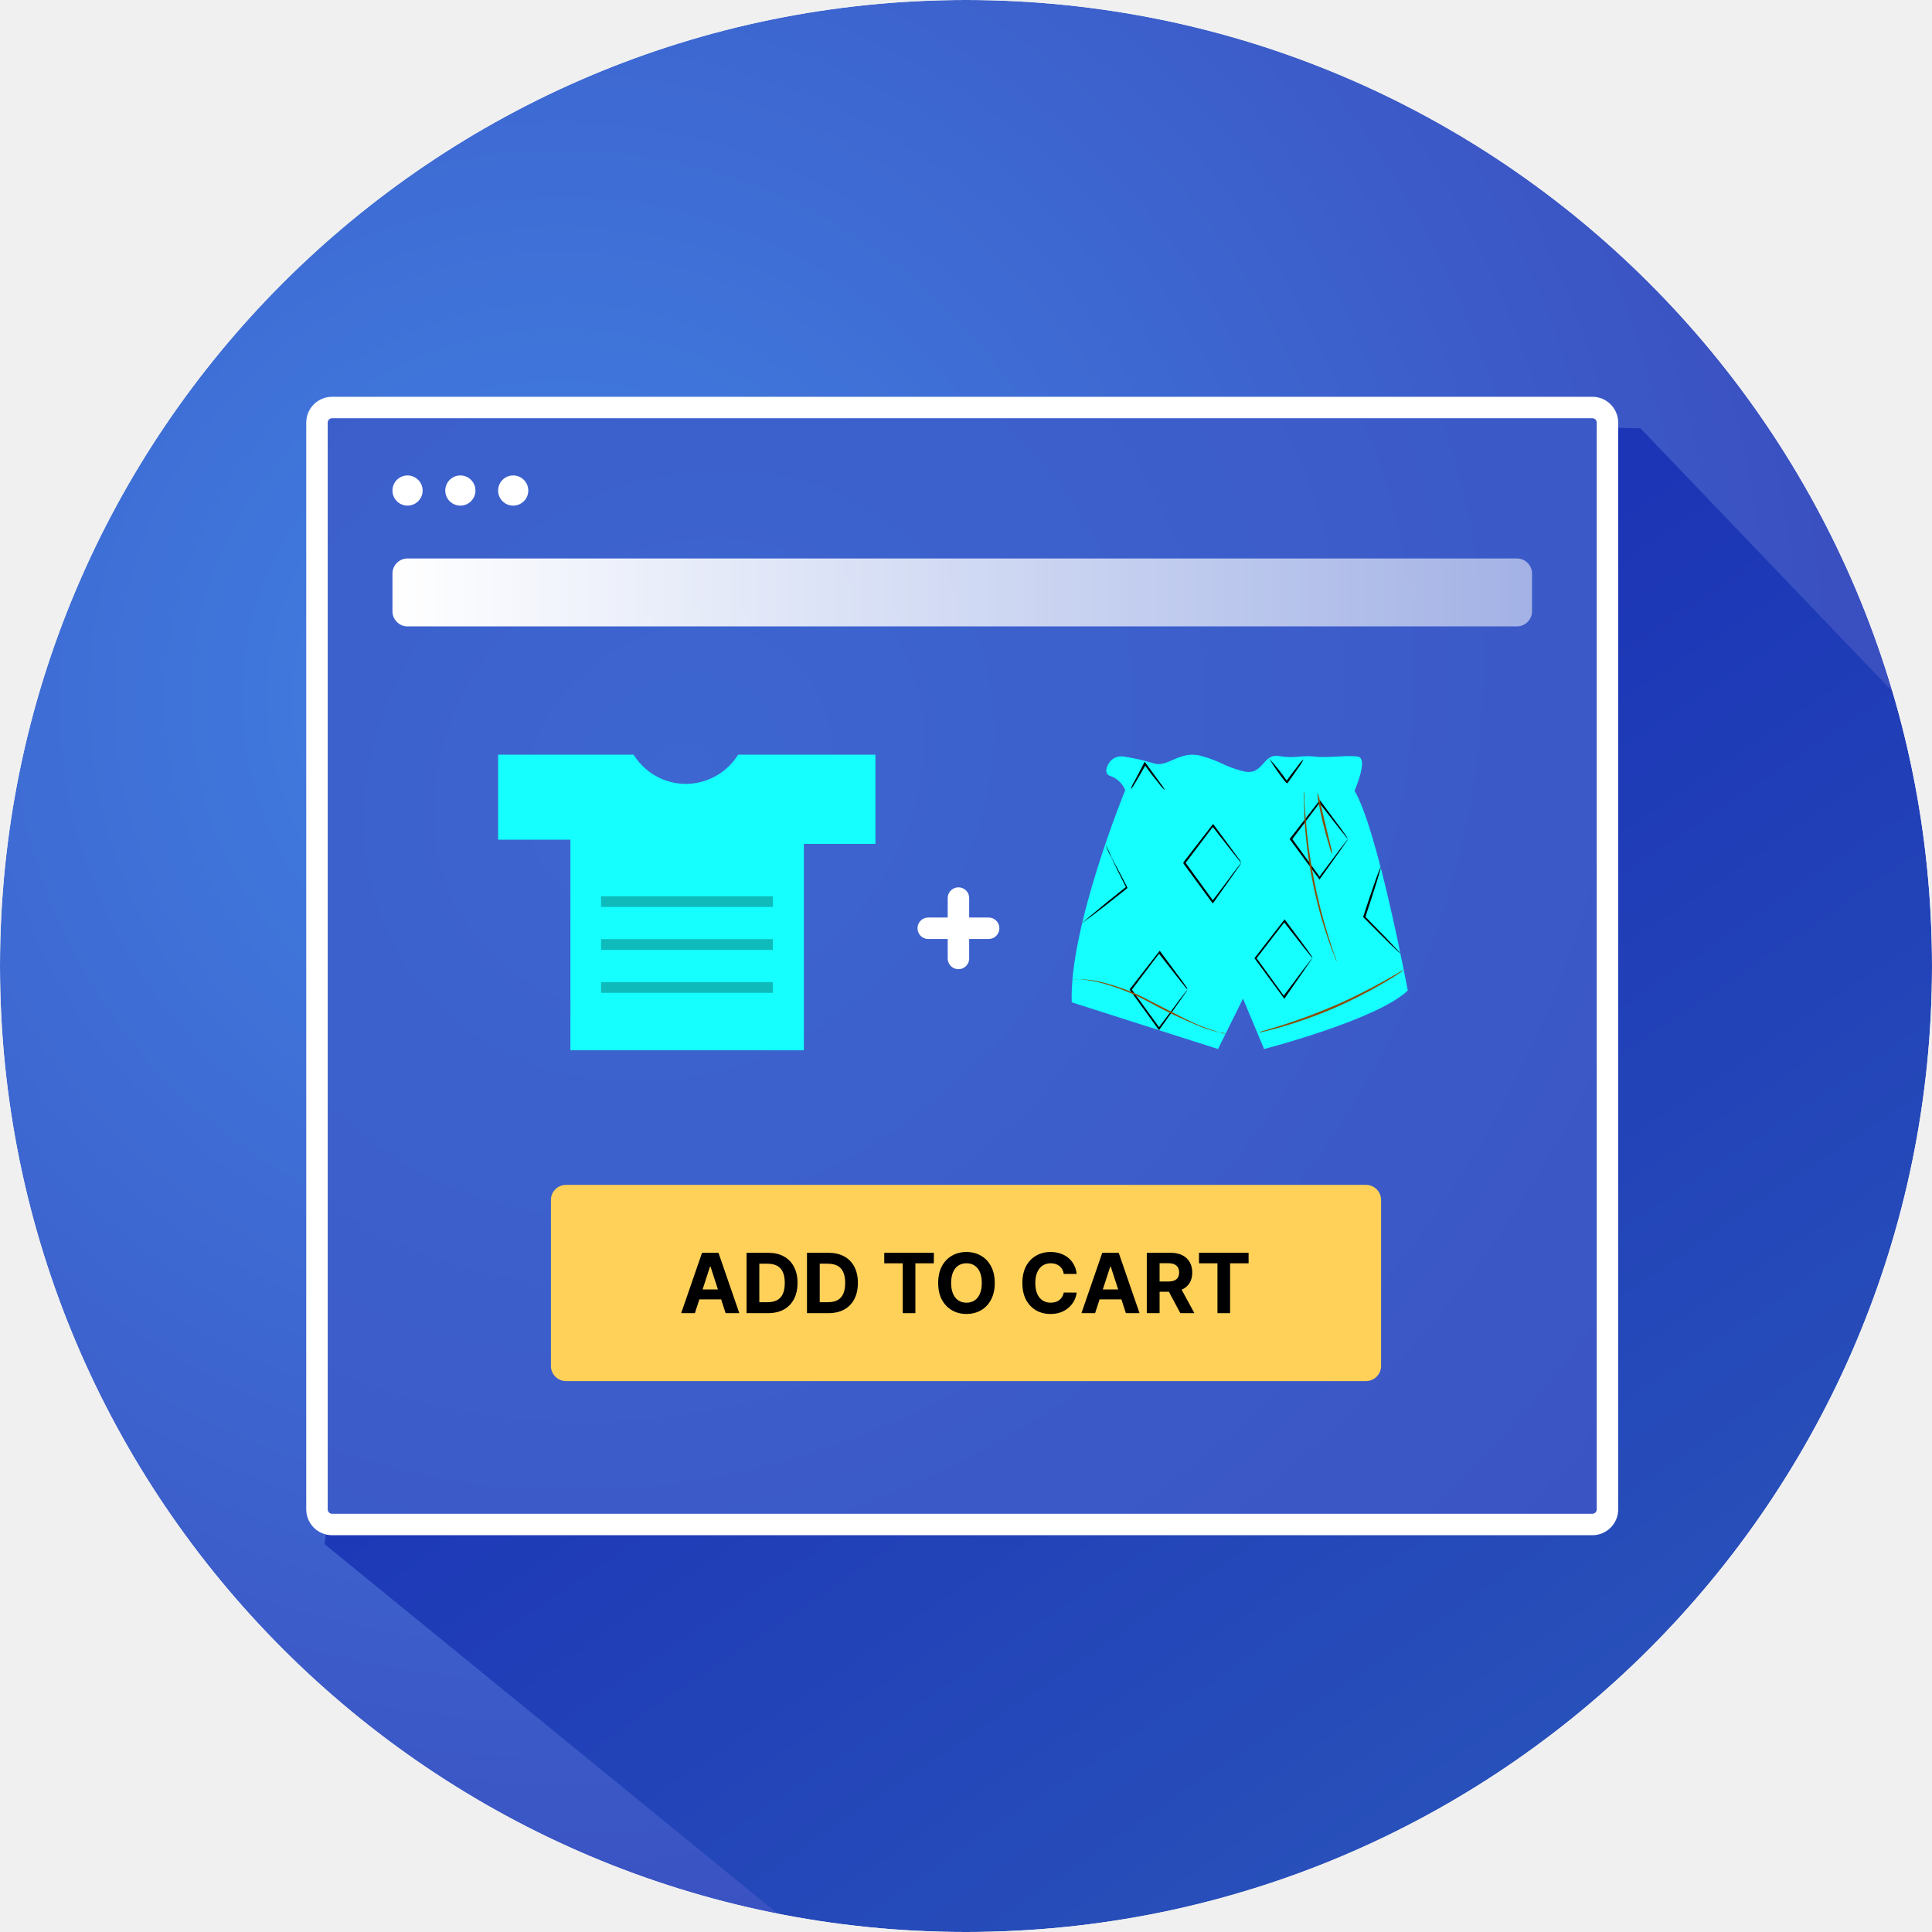
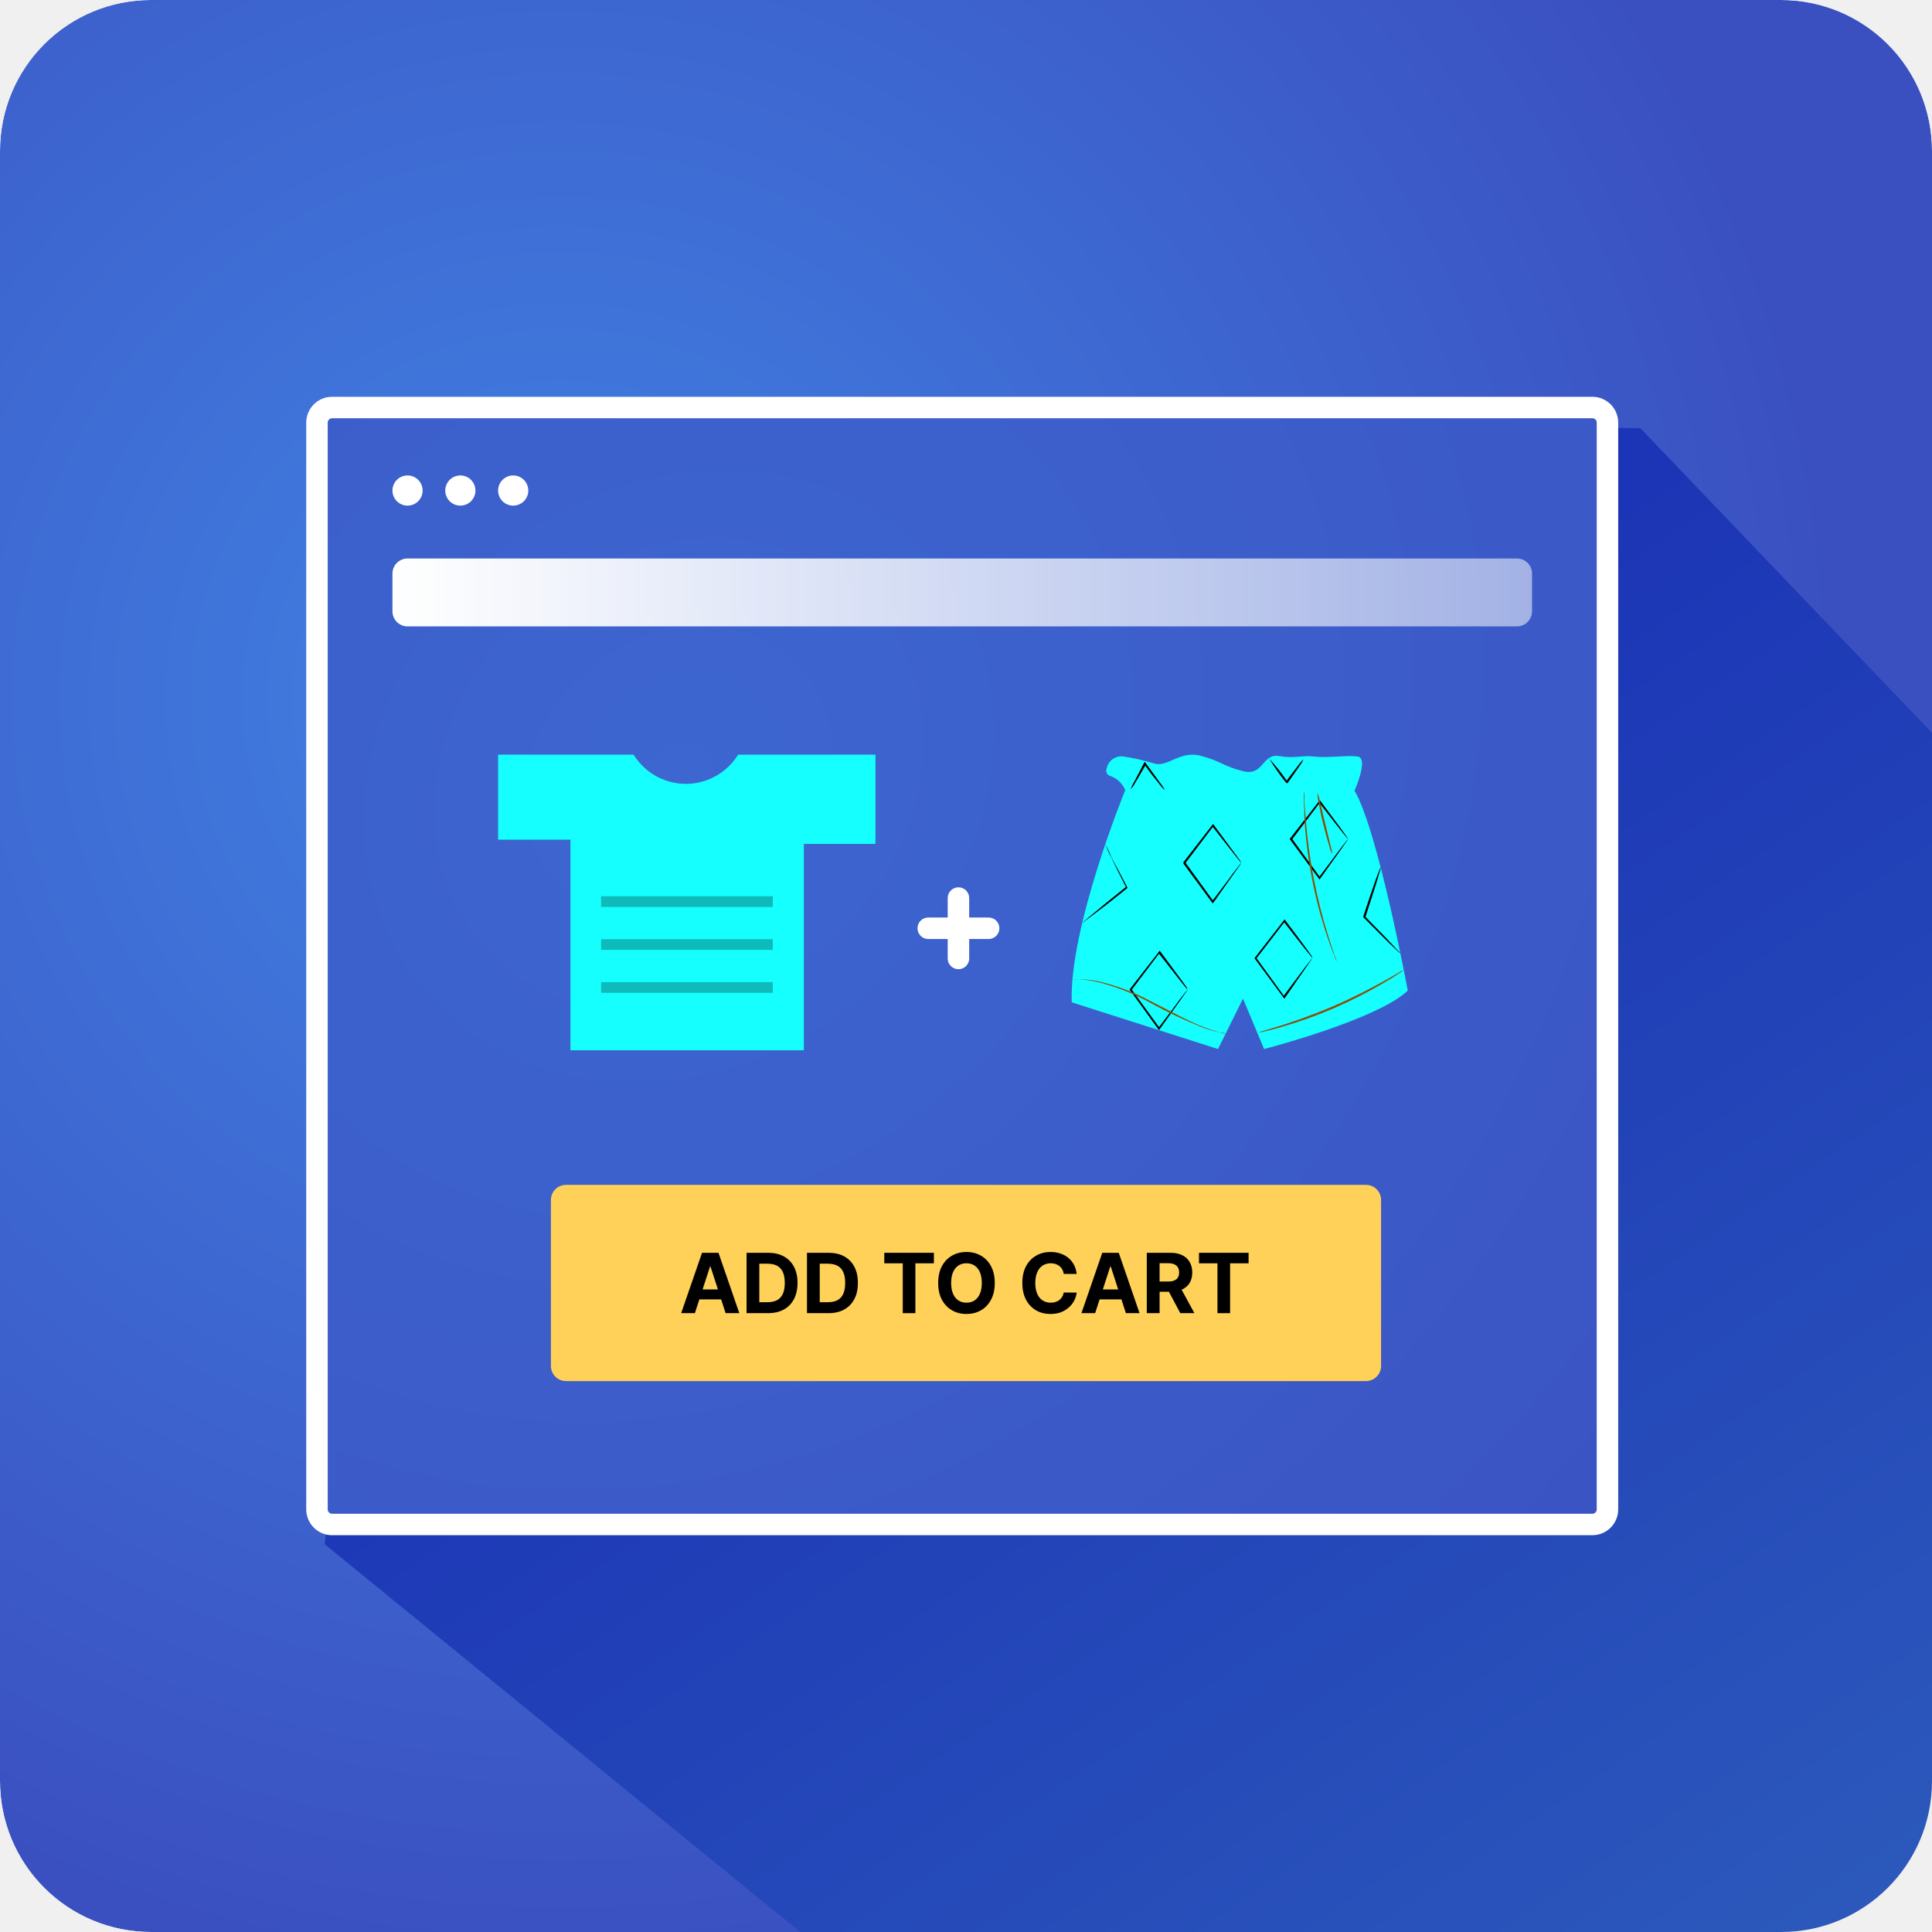
<svg xmlns="http://www.w3.org/2000/svg" width="45" height="45" viewBox="0 0 45 45" fill="none">
-   <g clip-path="url(#clip0_5118_1835)">
-     <mask id="mask0_5118_1835" style="mask-type:luminance" maskUnits="userSpaceOnUse" x="0" y="0" width="45" height="45">
+   <g clip-path="url(#clip0_8791_3931)">
+     <mask id="mask0_8791_3931" style="mask-type:luminance" maskUnits="userSpaceOnUse" x="0" y="0" width="45" height="45">
      <path d="M41.484 0H3.516C1.574 0 0 1.574 0 3.516V41.484C0 43.426 1.574 45 3.516 45H41.484C43.426 45 45 43.426 45 41.484V3.516C45 1.574 43.426 0 41.484 0Z" fill="white" />
    </mask>
-     <g mask="url(#mask0_5118_1835)">
-       <path d="M41.484 0H3.516C1.574 0 0 1.574 0 3.516V41.484C0 43.426 1.574 45 3.516 45H41.484C43.426 45 45 43.426 45 41.484V3.516C45 1.574 43.426 0 41.484 0Z" fill="url(#paint0_radial_5118_1835)" />
-       <path d="M41.484 0H3.516C2.583 0 1.689 0.37 1.03 1.03C0.37 1.689 0 2.583 0 3.516V41.484C0 42.417 0.37 43.311 1.03 43.97C1.689 44.63 2.583 45 3.516 45H41.484C42.417 45 43.311 44.63 43.97 43.97C44.63 43.311 45 42.417 45 41.484V3.516C45 2.583 44.63 1.689 43.97 1.03C43.311 0.37 42.417 0 41.484 0Z" fill="url(#paint1_radial_5118_1835)" />
-       <path d="M31.068 55.137L7.559 35.965L7.98 32.794L13.763 26.986V9.492L38.209 9.976L54.492 26.986V53.33C54.492 54.827 53.246 56.024 51.75 55.965L31.068 55.137Z" fill="url(#paint2_linear_5118_1835)" />
-       <path d="M37.09 9.492H7.734C7.54 9.492 7.383 9.65 7.383 9.844V35.156C7.383 35.35 7.54 35.508 7.734 35.508H37.09C37.284 35.508 37.441 35.35 37.441 35.156V9.844C37.441 9.65 37.284 9.492 37.09 9.492Z" fill="url(#paint3_radial_5118_1835)" stroke="white" stroke-width="0.5" />
+     <g mask="url(#mask0_8791_3931)">
+       <path d="M41.484 0H3.516C1.574 0 0 1.574 0 3.516V41.484C0 43.426 1.574 45 3.516 45H41.484C43.426 45 45 43.426 45 41.484V3.516C45 1.574 43.426 0 41.484 0Z" fill="url(#paint0_radial_8791_3931)" />
+       <path d="M41.484 0H3.516C2.583 0 1.689 0.37 1.03 1.03C0.37 1.689 0 2.583 0 3.516V41.484C0 42.417 0.37 43.311 1.03 43.97C1.689 44.63 2.583 45 3.516 45H41.484C42.417 45 43.311 44.63 43.97 43.97C44.63 43.311 45 42.417 45 41.484V3.516C45 2.583 44.63 1.689 43.97 1.03C43.311 0.37 42.417 0 41.484 0Z" fill="url(#paint1_radial_8791_3931)" />
+       <path d="M31.068 55.137L7.559 35.965L7.98 32.794L13.763 26.986V9.492L38.209 9.976L54.492 26.986V53.33C54.492 54.827 53.246 56.024 51.75 55.965L31.068 55.137Z" fill="url(#paint2_linear_8791_3931)" />
+       <path d="M37.09 9.492H7.734C7.54 9.492 7.383 9.65 7.383 9.844V35.156C7.383 35.35 7.54 35.508 7.734 35.508H37.09C37.284 35.508 37.441 35.35 37.441 35.156V9.844C37.441 9.65 37.284 9.492 37.09 9.492Z" fill="url(#paint3_radial_8791_3931)" stroke="white" stroke-width="0.5" />
      <path d="M9.492 11.777C9.686 11.777 9.844 11.62 9.844 11.426C9.844 11.232 9.686 11.074 9.492 11.074C9.298 11.074 9.141 11.232 9.141 11.426C9.141 11.62 9.298 11.777 9.492 11.777Z" fill="white" />
      <path d="M10.723 11.777C10.917 11.777 11.074 11.62 11.074 11.426C11.074 11.232 10.917 11.074 10.723 11.074C10.528 11.074 10.371 11.232 10.371 11.426C10.371 11.62 10.528 11.777 10.723 11.777Z" fill="white" />
      <path d="M11.953 11.777C12.147 11.777 12.305 11.62 12.305 11.426C12.305 11.232 12.147 11.074 11.953 11.074C11.759 11.074 11.602 11.232 11.602 11.426C11.602 11.62 11.759 11.777 11.953 11.777Z" fill="white" />
-       <path d="M35.332 13.008H9.492C9.298 13.008 9.141 13.165 9.141 13.359V14.238C9.141 14.432 9.298 14.59 9.492 14.59H35.332C35.526 14.59 35.684 14.432 35.684 14.238V13.359C35.684 13.165 35.526 13.008 35.332 13.008Z" fill="url(#paint4_linear_5118_1835)" />
+       <path d="M35.332 13.008H9.492C9.298 13.008 9.141 13.165 9.141 13.359V14.238C9.141 14.432 9.298 14.59 9.492 14.59H35.332C35.526 14.59 35.684 14.432 35.684 14.238V13.359C35.684 13.165 35.526 13.008 35.332 13.008Z" fill="url(#paint4_linear_8791_3931)" />
      <path d="M14.758 17.578H11.602V19.557H13.286V24.463H18.723V19.656H20.391V17.578H17.192C17.065 17.783 16.889 17.953 16.68 18.071C16.471 18.19 16.236 18.254 15.996 18.258C15.756 18.261 15.52 18.204 15.307 18.092C15.095 17.979 14.914 17.815 14.781 17.614L14.758 17.578Z" fill="#15FFFF" />
      <path d="M26.209 18.403C26.209 18.403 24.898 21.606 24.963 23.346L28.37 24.434L28.952 23.26L29.443 24.434C29.443 24.434 32.076 23.753 32.79 23.072C32.79 23.072 32.092 19.324 31.549 18.417C31.549 18.417 31.887 17.66 31.625 17.622C31.362 17.584 30.933 17.66 30.613 17.622C30.292 17.584 30.184 17.677 29.791 17.61C29.398 17.543 29.432 18.086 28.952 17.962C28.471 17.838 28.469 17.741 27.971 17.605C27.473 17.47 27.19 17.893 26.869 17.779C26.642 17.709 26.41 17.657 26.175 17.622C26.087 17.606 25.996 17.626 25.921 17.678C25.846 17.731 25.794 17.812 25.774 17.905C25.768 17.923 25.765 17.942 25.767 17.96C25.769 17.979 25.774 17.997 25.783 18.013C25.792 18.029 25.803 18.043 25.818 18.054C25.832 18.065 25.848 18.073 25.866 18.076C25.941 18.102 26.011 18.145 26.07 18.201C26.129 18.257 26.177 18.326 26.209 18.403Z" fill="#15FFFF" />
      <path d="M30.851 17.672C30.868 17.814 30.843 17.958 30.779 18.084C30.729 18.217 30.641 18.33 30.527 18.408C30.694 18.196 30.805 17.943 30.851 17.672Z" fill="#15FFFF" />
-       <path d="M28.911 20.097C28.892 20.078 28.874 20.057 28.857 20.035L28.718 19.861L28.231 19.24H28.265L27.603 20.114V20.083L27.621 20.104L28.265 20.992H28.231C28.429 20.73 28.595 20.516 28.716 20.345L28.857 20.164C28.874 20.14 28.892 20.118 28.911 20.097C28.901 20.121 28.887 20.143 28.871 20.164L28.741 20.349L28.265 21.021L28.247 21.042L28.231 21.021L27.583 20.138L27.565 20.114V20.097V20.083L28.238 19.214L28.254 19.193L28.272 19.214L28.747 19.857L28.878 20.035C28.891 20.055 28.902 20.075 28.911 20.097Z" fill="black" />
-       <path d="M31.398 19.543C31.378 19.524 31.36 19.503 31.344 19.481L31.203 19.307L30.718 18.686H30.749L30.089 19.559V19.526L30.105 19.55L30.749 20.438H30.718L31.203 19.79L31.344 19.607C31.36 19.584 31.378 19.562 31.398 19.543C31.386 19.566 31.371 19.588 31.355 19.609L31.227 19.795L30.749 20.464L30.734 20.487L30.718 20.464L30.067 19.581L30.051 19.559L30.038 19.543L30.051 19.526L30.725 18.657L30.74 18.636L30.756 18.657L31.234 19.3L31.362 19.481C31.375 19.5 31.387 19.521 31.398 19.543Z" fill="black" />
+       <path d="M28.911 20.097C28.892 20.078 28.874 20.057 28.857 20.035L28.718 19.861L28.231 19.24H28.265L27.603 20.114V20.083L27.62 20.104L28.265 20.992H28.231C28.429 20.73 28.595 20.516 28.716 20.345L28.857 20.164C28.874 20.14 28.892 20.118 28.911 20.097C28.9 20.121 28.887 20.143 28.871 20.164L28.74 20.349L28.265 21.021L28.247 21.042L28.231 21.021L27.582 20.138L27.564 20.114V20.097V20.083L28.238 19.214L28.253 19.193L28.271 19.214L28.747 19.857L28.877 20.035C28.891 20.055 28.902 20.075 28.911 20.097Z" fill="black" />
+       <path d="M31.398 19.543C31.378 19.524 31.36 19.503 31.344 19.481L31.203 19.307L30.718 18.686H30.75L30.09 19.559V19.526L30.105 19.55L30.75 20.438H30.718L31.203 19.79L31.344 19.607C31.361 19.584 31.379 19.562 31.398 19.543C31.386 19.566 31.372 19.588 31.356 19.609L31.228 19.795L30.75 20.464L30.734 20.487L30.718 20.464L30.067 19.581L30.051 19.559L30.038 19.543L30.051 19.526L30.725 18.657L30.741 18.636L30.756 18.657L31.234 19.3L31.362 19.481C31.376 19.5 31.388 19.521 31.398 19.543Z" fill="black" />
      <path d="M29.564 17.672C29.718 17.838 29.858 18.017 29.986 18.205H29.951L29.962 18.191L29.982 18.165L30.022 18.11C30.047 18.074 30.074 18.041 30.099 18.008L30.231 17.836C30.268 17.781 30.312 17.73 30.361 17.686C30.334 17.748 30.299 17.805 30.258 17.858L30.134 18.036L30.06 18.141L30.02 18.196L30 18.224V18.239C29.982 18.239 30.038 18.239 29.962 18.239C29.816 18.061 29.683 17.871 29.564 17.672Z" fill="black" />
      <path d="M27.134 18.407C27.081 18.36 27.034 18.306 26.992 18.248C26.909 18.146 26.799 18.01 26.678 17.841L26.651 17.803H26.692C26.597 17.97 26.512 18.117 26.447 18.224C26.416 18.283 26.379 18.338 26.337 18.388C26.355 18.323 26.383 18.261 26.42 18.205C26.476 18.096 26.557 17.943 26.644 17.777L26.662 17.743L26.685 17.774L26.712 17.81C26.833 17.972 26.936 18.119 27.015 18.227C27.061 18.282 27.101 18.342 27.134 18.407Z" fill="black" />
      <path d="M30.574 22.318C30.555 22.299 30.536 22.279 30.521 22.256L30.379 22.082L29.894 21.461H29.93L29.257 22.334V22.303L29.273 22.325L29.917 23.213H29.885L30.37 22.565L30.512 22.384C30.528 22.36 30.546 22.338 30.565 22.318C30.553 22.341 30.539 22.364 30.523 22.384L30.395 22.57L29.93 23.241L29.915 23.263L29.899 23.241L29.248 22.358L29.232 22.334L29.219 22.318L29.232 22.301L29.905 21.435L29.921 21.413L29.937 21.435C30.132 21.694 30.294 21.911 30.415 22.077L30.543 22.256C30.555 22.276 30.565 22.296 30.574 22.318Z" fill="black" />
      <path d="M27.659 23.048C27.64 23.029 27.622 23.009 27.605 22.987L27.466 22.813L26.979 22.192H27.012L26.35 23.068V23.037L26.368 23.058L27.012 23.946H26.979C27.176 23.684 27.342 23.47 27.464 23.298L27.605 23.117C27.622 23.094 27.64 23.072 27.659 23.051C27.648 23.075 27.635 23.097 27.619 23.117L27.488 23.303L27.012 23.972L26.997 23.993L26.979 23.972L26.339 23.089L26.321 23.065L26.31 23.048L26.321 23.032L26.995 22.166L27.012 22.144L27.028 22.166L27.504 22.808C27.558 22.88 27.601 22.939 27.634 22.987C27.644 23.006 27.653 23.027 27.659 23.048Z" fill="black" />
      <path d="M25.217 21.497C25.236 21.472 25.259 21.449 25.284 21.43C25.329 21.39 25.396 21.333 25.482 21.264C25.648 21.123 25.881 20.933 26.142 20.726L26.236 20.65V20.683C26.095 20.407 25.971 20.159 25.883 19.969C25.832 19.875 25.788 19.777 25.751 19.676C25.804 19.772 25.85 19.871 25.89 19.974C25.984 20.147 26.115 20.39 26.256 20.666V20.688L26.238 20.7L26.144 20.778C25.883 20.985 25.648 21.171 25.471 21.302L25.264 21.456C25.237 21.483 25.217 21.502 25.217 21.497Z" fill="black" />
-       <path d="M32.623 22.208C32.596 22.192 32.572 22.172 32.549 22.149L32.363 21.973C32.208 21.82 31.995 21.609 31.764 21.373L31.753 21.361V21.347C31.858 21.026 31.957 20.735 32.031 20.523C32.069 20.419 32.098 20.335 32.121 20.285C32.13 20.254 32.143 20.224 32.161 20.197C32.158 20.23 32.15 20.262 32.139 20.293C32.123 20.352 32.096 20.44 32.065 20.545C31.997 20.759 31.905 21.052 31.797 21.375V21.347C32.022 21.585 32.246 21.799 32.39 21.959L32.565 22.146C32.587 22.165 32.606 22.186 32.623 22.208Z" fill="black" />
+       <path d="M32.624 22.208C32.597 22.192 32.572 22.172 32.55 22.149L32.363 21.973C32.209 21.82 31.995 21.609 31.764 21.373L31.753 21.361V21.347C31.858 21.026 31.957 20.735 32.031 20.523C32.069 20.419 32.099 20.335 32.121 20.285C32.13 20.254 32.144 20.224 32.161 20.197C32.158 20.23 32.15 20.262 32.139 20.293C32.123 20.352 32.096 20.44 32.065 20.545C31.997 20.759 31.905 21.052 31.798 21.375V21.347C32.022 21.585 32.247 21.799 32.39 21.959L32.565 22.146C32.587 22.165 32.606 22.186 32.624 22.208Z" fill="black" />
      <path d="M31.573 18.386L31.519 18.402C31.468 18.415 31.416 18.425 31.364 18.431C31.174 18.459 30.982 18.468 30.79 18.457C30.545 18.457 30.258 18.414 29.939 18.372C29.596 18.317 29.25 18.289 28.902 18.286C28.532 18.286 28.182 18.331 27.863 18.364C27.544 18.398 27.255 18.424 27.01 18.431C26.819 18.44 26.627 18.435 26.436 18.417C26.366 18.417 26.314 18.402 26.279 18.398L26.225 18.386H26.281C26.317 18.386 26.368 18.386 26.436 18.398C26.57 18.398 26.768 18.398 27.01 18.398C27.253 18.398 27.538 18.355 27.859 18.319C28.205 18.274 28.553 18.247 28.902 18.238C29.252 18.239 29.601 18.269 29.946 18.326C30.262 18.372 30.55 18.41 30.79 18.424C30.98 18.441 31.172 18.441 31.362 18.424C31.501 18.398 31.571 18.381 31.573 18.386Z" fill="#15FFFF" />
-       <path d="M26.617 20.999C26.612 20.965 26.612 20.929 26.617 20.895C26.617 20.828 26.631 20.73 26.644 20.611C26.671 20.373 26.721 20.045 26.795 19.688C26.869 19.331 26.956 19.012 27.019 18.783C27.053 18.672 27.084 18.579 27.107 18.517C27.117 18.484 27.131 18.452 27.147 18.422C27.145 18.457 27.137 18.491 27.125 18.524L27.05 18.795C26.99 19.033 26.907 19.343 26.826 19.7C26.745 20.057 26.698 20.38 26.662 20.616L26.622 20.897C26.623 20.931 26.621 20.965 26.617 20.999Z" fill="#15FFFF" />
+       <path d="M26.618 20.999C26.612 20.965 26.612 20.929 26.618 20.895C26.618 20.828 26.631 20.73 26.645 20.611C26.671 20.373 26.721 20.045 26.795 19.688C26.869 19.331 26.956 19.012 27.019 18.783C27.053 18.672 27.084 18.579 27.107 18.517C27.118 18.484 27.131 18.452 27.147 18.422C27.145 18.457 27.137 18.491 27.125 18.524L27.051 18.795C26.99 19.033 26.907 19.343 26.826 19.7C26.745 20.057 26.698 20.38 26.663 20.616L26.622 20.897C26.623 20.931 26.622 20.965 26.618 20.999Z" fill="#15FFFF" />
      <path d="M27.105 20.031C27.122 19.76 27.156 19.49 27.208 19.224C27.243 18.955 27.294 18.689 27.36 18.427C27.342 18.697 27.306 18.965 27.255 19.231C27.22 19.5 27.169 19.767 27.105 20.031Z" fill="#15FFFF" />
      <path d="M31.14 22.401C31.114 22.354 31.092 22.305 31.075 22.253C31.035 22.158 30.983 22.015 30.924 21.844C30.769 21.39 30.646 20.924 30.556 20.449C30.465 19.979 30.407 19.501 30.381 19.021C30.381 18.836 30.368 18.686 30.368 18.584C30.365 18.53 30.365 18.476 30.368 18.422C30.378 18.475 30.383 18.529 30.381 18.584C30.381 18.686 30.395 18.836 30.408 19.019C30.478 19.98 30.66 20.928 30.949 21.842C31.005 22.018 31.052 22.158 31.086 22.256C31.108 22.303 31.126 22.351 31.14 22.401Z" fill="#8A4E06" />
      <path d="M31.032 19.899C30.999 19.835 30.974 19.766 30.958 19.695C30.918 19.569 30.868 19.39 30.819 19.19C30.769 18.99 30.733 18.809 30.711 18.678C30.695 18.608 30.686 18.535 30.684 18.462C30.712 18.528 30.732 18.598 30.745 18.669L30.866 19.178C30.913 19.366 30.953 19.535 30.989 19.685C31.011 19.755 31.025 19.827 31.032 19.899Z" fill="#8A4E06" />
-       <path d="M28.563 24.072H28.525C28.5 24.072 28.462 24.072 28.415 24.051C28.28 24.021 28.148 23.982 28.018 23.934C27.596 23.766 27.183 23.572 26.784 23.351C26.385 23.131 25.962 22.967 25.524 22.863C25.391 22.836 25.256 22.818 25.12 22.811C25.07 22.814 25.02 22.814 24.97 22.811H25.008C25.045 22.808 25.083 22.808 25.12 22.811C25.258 22.81 25.395 22.822 25.531 22.846C25.975 22.942 26.404 23.102 26.806 23.322C27.279 23.56 27.704 23.798 28.031 23.92C28.193 23.982 28.325 24.024 28.42 24.051C28.468 24.054 28.516 24.061 28.563 24.072Z" fill="#8A4E06" />
+       <path d="M28.563 24.072H28.525C28.5 24.072 28.462 24.072 28.415 24.051C28.28 24.021 28.148 23.982 28.018 23.934C27.595 23.766 27.183 23.572 26.783 23.351C26.385 23.131 25.962 22.967 25.524 22.863C25.391 22.836 25.256 22.818 25.12 22.811C25.07 22.814 25.02 22.814 24.97 22.811H25.008C25.045 22.808 25.083 22.808 25.12 22.811C25.258 22.81 25.395 22.822 25.531 22.846C25.974 22.942 26.403 23.102 26.806 23.322C27.279 23.56 27.703 23.798 28.031 23.92C28.193 23.982 28.325 24.024 28.419 24.051C28.468 24.054 28.516 24.061 28.563 24.072Z" fill="#8A4E06" />
      <path d="M32.695 22.592C32.659 22.625 32.619 22.654 32.576 22.677C32.498 22.732 32.383 22.804 32.237 22.889C31.859 23.111 31.468 23.31 31.068 23.484C30.667 23.656 30.258 23.802 29.84 23.922C29.679 23.968 29.549 24.003 29.459 24.022C29.413 24.037 29.365 24.046 29.317 24.048C29.362 24.029 29.408 24.014 29.454 24.003L29.831 23.889C30.148 23.789 30.583 23.637 31.05 23.437C31.517 23.237 31.928 23.02 32.222 22.858C32.368 22.777 32.486 22.708 32.567 22.661C32.608 22.634 32.651 22.611 32.695 22.592Z" fill="#8A4E06" />
      <path d="M31.138 17.989C31.107 18.083 31.059 18.169 30.996 18.244C30.933 18.317 30.857 18.377 30.772 18.419C30.772 18.407 30.862 18.329 30.96 18.21C31.059 18.091 31.124 17.982 31.138 17.989Z" fill="#15FFFF" />
-       <path d="M27.423 17.72C27.437 17.72 27.445 17.872 27.506 18.043C27.567 18.215 27.652 18.341 27.641 18.35C27.559 18.271 27.497 18.173 27.458 18.063C27.419 17.954 27.405 17.836 27.416 17.72H27.423Z" fill="#15FFFF" />
+       <path d="M27.424 17.72C27.437 17.72 27.446 17.872 27.506 18.043C27.567 18.215 27.652 18.341 27.641 18.35C27.56 18.271 27.497 18.173 27.458 18.063C27.419 17.954 27.405 17.836 27.417 17.72H27.424Z" fill="#15FFFF" />
      <path d="M31.816 27.598H13.184C12.989 27.598 12.832 27.755 12.832 27.949V31.816C12.832 32.011 12.989 32.168 13.184 32.168H31.816C32.011 32.168 32.168 32.011 32.168 31.816V27.949C32.168 27.755 32.011 27.598 31.816 27.598Z" fill="#FFD159" />
      <path d="M16.185 30.586H15.866L16.352 29.18H16.735L17.22 30.586H16.901L16.549 29.501H16.538L16.185 30.586ZM16.165 30.033H16.918V30.265H16.165V30.033Z" fill="black" />
-       <path d="M17.887 30.586H17.389V29.18H17.892C18.033 29.18 18.155 29.208 18.257 29.264C18.359 29.32 18.438 29.4 18.492 29.505C18.548 29.61 18.576 29.735 18.576 29.881C18.576 30.028 18.548 30.154 18.492 30.259C18.438 30.364 18.358 30.445 18.256 30.502C18.153 30.558 18.03 30.586 17.887 30.586ZM17.686 30.331H17.875C17.963 30.331 18.037 30.316 18.097 30.285C18.157 30.253 18.203 30.204 18.233 30.138C18.264 30.072 18.279 29.986 18.279 29.881C18.279 29.777 18.264 29.693 18.233 29.627C18.203 29.561 18.157 29.512 18.098 29.481C18.038 29.45 17.964 29.434 17.876 29.434H17.686V30.331Z" fill="black" />
-       <path d="M19.294 30.586H18.796V29.18H19.298C19.44 29.18 19.561 29.208 19.663 29.264C19.766 29.32 19.844 29.4 19.899 29.505C19.954 29.61 19.982 29.735 19.982 29.881C19.982 30.028 19.954 30.154 19.899 30.259C19.844 30.364 19.765 30.445 19.662 30.502C19.56 30.558 19.437 30.586 19.294 30.586ZM19.093 30.331H19.282C19.37 30.331 19.444 30.316 19.503 30.285C19.564 30.253 19.609 30.204 19.64 30.138C19.67 30.072 19.686 29.986 19.686 29.881C19.686 29.777 19.67 29.693 19.64 29.627C19.609 29.561 19.564 29.512 19.504 29.481C19.444 29.45 19.37 29.434 19.282 29.434H19.093V30.331Z" fill="black" />
-       <path d="M20.596 29.425V29.18H21.751V29.425H21.321V30.586H21.027V29.425H20.596Z" fill="black" />
+       <path d="M17.888 30.586H17.389V29.18H17.892C18.033 29.18 18.155 29.208 18.257 29.264C18.359 29.32 18.438 29.4 18.493 29.505C18.548 29.61 18.576 29.735 18.576 29.881C18.576 30.028 18.548 30.154 18.493 30.259C18.438 30.364 18.359 30.445 18.256 30.502C18.153 30.558 18.03 30.586 17.888 30.586ZM17.686 30.331H17.875C17.963 30.331 18.037 30.316 18.097 30.285C18.157 30.253 18.203 30.204 18.233 30.138C18.264 30.072 18.279 29.986 18.279 29.881C18.279 29.777 18.264 29.693 18.233 29.627C18.203 29.561 18.158 29.512 18.098 29.481C18.038 29.45 17.964 29.434 17.876 29.434H17.686V30.331Z" fill="black" />
+       <path d="M19.294 30.586H18.796V29.18H19.299C19.44 29.18 19.562 29.208 19.664 29.264C19.766 29.32 19.844 29.4 19.899 29.505C19.955 29.61 19.982 29.735 19.982 29.881C19.982 30.028 19.955 30.154 19.899 30.259C19.844 30.364 19.765 30.445 19.662 30.502C19.56 30.558 19.437 30.586 19.294 30.586ZM19.093 30.331H19.282C19.37 30.331 19.444 30.316 19.504 30.285C19.564 30.253 19.61 30.204 19.64 30.138C19.67 30.072 19.686 29.986 19.686 29.881C19.686 29.777 19.67 29.693 19.64 29.627C19.61 29.561 19.564 29.512 19.505 29.481C19.445 29.45 19.37 29.434 19.283 29.434H19.093V30.331Z" fill="black" />
+       <path d="M20.597 29.425V29.18H21.752V29.425H21.321V30.586H21.027V29.425H20.597Z" fill="black" />
      <path d="M23.17 29.883C23.17 30.036 23.14 30.167 23.082 30.274C23.025 30.382 22.946 30.464 22.846 30.521C22.747 30.577 22.635 30.605 22.511 30.605C22.386 30.605 22.274 30.577 22.175 30.52C22.075 30.463 21.997 30.381 21.939 30.274C21.881 30.166 21.852 30.036 21.852 29.883C21.852 29.73 21.881 29.599 21.939 29.491C21.997 29.384 22.075 29.302 22.175 29.246C22.274 29.189 22.386 29.161 22.511 29.161C22.635 29.161 22.747 29.189 22.846 29.246C22.946 29.302 23.025 29.384 23.082 29.491C23.14 29.599 23.17 29.73 23.17 29.883ZM22.868 29.883C22.868 29.784 22.853 29.7 22.824 29.632C22.794 29.563 22.753 29.512 22.699 29.477C22.646 29.441 22.583 29.424 22.511 29.424C22.439 29.424 22.377 29.441 22.323 29.477C22.269 29.512 22.228 29.563 22.198 29.632C22.169 29.7 22.154 29.784 22.154 29.883C22.154 29.982 22.169 30.066 22.198 30.134C22.228 30.203 22.269 30.254 22.323 30.29C22.377 30.325 22.439 30.342 22.511 30.342C22.583 30.342 22.646 30.325 22.699 30.29C22.753 30.254 22.794 30.203 22.824 30.134C22.853 30.066 22.868 29.982 22.868 29.883Z" fill="black" />
-       <path d="M25.078 29.672H24.777C24.772 29.633 24.761 29.599 24.744 29.569C24.727 29.538 24.705 29.512 24.679 29.49C24.652 29.469 24.621 29.452 24.587 29.441C24.552 29.429 24.515 29.424 24.475 29.424C24.402 29.424 24.338 29.442 24.284 29.478C24.23 29.513 24.189 29.566 24.159 29.634C24.129 29.703 24.114 29.785 24.114 29.883C24.114 29.983 24.129 30.067 24.159 30.136C24.189 30.204 24.231 30.255 24.285 30.29C24.339 30.325 24.402 30.342 24.473 30.342C24.512 30.342 24.549 30.337 24.583 30.326C24.617 30.316 24.648 30.301 24.674 30.28C24.701 30.26 24.723 30.235 24.74 30.206C24.758 30.176 24.771 30.143 24.777 30.105L25.078 30.107C25.07 30.171 25.051 30.234 25.02 30.294C24.989 30.353 24.948 30.406 24.896 30.453C24.844 30.5 24.782 30.537 24.71 30.565C24.639 30.592 24.558 30.605 24.468 30.605C24.342 30.605 24.23 30.577 24.131 30.52C24.033 30.463 23.955 30.381 23.898 30.274C23.841 30.166 23.813 30.036 23.813 29.883C23.813 29.73 23.842 29.599 23.899 29.491C23.957 29.384 24.035 29.302 24.134 29.246C24.233 29.189 24.344 29.161 24.468 29.161C24.549 29.161 24.625 29.172 24.694 29.195C24.764 29.218 24.826 29.251 24.88 29.295C24.934 29.339 24.978 29.392 25.012 29.455C25.047 29.518 25.069 29.591 25.078 29.672Z" fill="black" />
-       <path d="M25.507 30.586H25.189L25.674 29.18H26.057L26.542 30.586H26.224L25.871 29.501H25.86L25.507 30.586ZM25.487 30.033H26.24V30.265H25.487V30.033Z" fill="black" />
+       <path d="M25.078 29.672H24.777C24.772 29.633 24.761 29.599 24.744 29.569C24.727 29.538 24.705 29.512 24.678 29.49C24.652 29.469 24.621 29.452 24.586 29.441C24.552 29.429 24.515 29.424 24.474 29.424C24.401 29.424 24.338 29.442 24.284 29.478C24.23 29.513 24.188 29.566 24.159 29.634C24.129 29.703 24.114 29.785 24.114 29.883C24.114 29.983 24.129 30.067 24.159 30.136C24.189 30.204 24.231 30.255 24.285 30.29C24.339 30.325 24.401 30.342 24.472 30.342C24.512 30.342 24.549 30.337 24.583 30.326C24.617 30.316 24.648 30.301 24.674 30.28C24.701 30.26 24.723 30.235 24.74 30.206C24.758 30.176 24.77 30.143 24.777 30.105L25.078 30.107C25.07 30.171 25.051 30.234 25.02 30.294C24.989 30.353 24.948 30.406 24.895 30.453C24.844 30.5 24.782 30.537 24.71 30.565C24.639 30.592 24.558 30.605 24.468 30.605C24.342 30.605 24.23 30.577 24.131 30.52C24.033 30.463 23.955 30.381 23.898 30.274C23.841 30.166 23.812 30.036 23.812 29.883C23.812 29.73 23.841 29.599 23.899 29.491C23.957 29.384 24.035 29.302 24.134 29.246C24.233 29.189 24.344 29.161 24.468 29.161C24.549 29.161 24.625 29.172 24.694 29.195C24.764 29.218 24.826 29.251 24.88 29.295C24.934 29.339 24.978 29.392 25.012 29.455C25.046 29.518 25.068 29.591 25.078 29.672Z" fill="black" />
+       <path d="M25.508 30.586H25.189L25.674 29.18H26.058L26.542 30.586H26.224L25.872 29.501H25.86L25.508 30.586ZM25.488 30.033H26.24V30.265H25.488V30.033Z" fill="black" />
      <path d="M26.711 30.586V29.18H27.266C27.372 29.18 27.463 29.199 27.538 29.237C27.614 29.274 27.671 29.328 27.711 29.397C27.75 29.465 27.77 29.546 27.77 29.639C27.77 29.733 27.75 29.813 27.71 29.88C27.67 29.947 27.611 29.998 27.535 30.034C27.459 30.07 27.367 30.087 27.259 30.087H26.887V29.849H27.211C27.267 29.849 27.314 29.841 27.352 29.825C27.39 29.809 27.418 29.786 27.436 29.755C27.455 29.724 27.464 29.685 27.464 29.639C27.464 29.592 27.455 29.553 27.436 29.521C27.418 29.489 27.389 29.465 27.351 29.448C27.314 29.431 27.267 29.423 27.209 29.423H27.009V30.586H26.711ZM27.471 29.946L27.82 30.586H27.492L27.15 29.946H27.471Z" fill="black" />
      <path d="M27.927 29.425V29.18H29.082V29.425H28.651V30.586H28.357V29.425H27.927Z" fill="black" />
      <path d="M22.324 20.918V22.324" stroke="white" stroke-width="0.5" stroke-linecap="round" />
      <path d="M21.621 21.621H23.027" stroke="white" stroke-width="0.5" stroke-linecap="round" />
      <path d="M14 21H18" stroke="#0FBABA" stroke-width="0.25" />
      <path d="M14 22H18" stroke="#0FBABA" stroke-width="0.25" />
      <path d="M14 23H18" stroke="#0FBABA" stroke-width="0.25" />
    </g>
  </g>
  <defs>
-     <radialGradient id="paint0_radial_5118_1835" cx="0" cy="0" r="1" gradientUnits="userSpaceOnUse" gradientTransform="translate(10.2832 12.5684) rotate(69.3589) scale(34.6563)">
+     <radialGradient id="paint0_radial_8791_3931" cx="0" cy="0" r="1" gradientUnits="userSpaceOnUse" gradientTransform="translate(10.2832 12.5684) rotate(69.3589) scale(34.6563)">
      <stop stop-color="white" />
      <stop offset="1" stop-color="white" stop-opacity="0" />
    </radialGradient>
-     <radialGradient id="paint1_radial_5118_1835" cx="0" cy="0" r="1" gradientUnits="userSpaceOnUse" gradientTransform="translate(13.0957 16.3477) rotate(71.8291) scale(30.1562)">
+     <radialGradient id="paint1_radial_8791_3931" cx="0" cy="0" r="1" gradientUnits="userSpaceOnUse" gradientTransform="translate(13.0957 16.3477) rotate(71.8291) scale(30.1562)">
      <stop stop-color="#4182E3" />
      <stop offset="1" stop-color="#3A4FC0" />
    </radialGradient>
-     <linearGradient id="paint2_linear_5118_1835" x1="25.657" y1="19.833" x2="42.854" y2="45.294" gradientUnits="userSpaceOnUse">
+     <linearGradient id="paint2_linear_8791_3931" x1="25.657" y1="19.833" x2="42.854" y2="45.294" gradientUnits="userSpaceOnUse">
      <stop stop-color="#1C35B6" />
      <stop offset="1" stop-color="#2C59BB" />
    </linearGradient>
-     <radialGradient id="paint3_radial_5118_1835" cx="0" cy="0" r="1" gradientUnits="userSpaceOnUse" gradientTransform="translate(15.8515 18.0958) rotate(47.6689) scale(32.5823 37.7694)">
+     <radialGradient id="paint3_radial_8791_3931" cx="0" cy="0" r="1" gradientUnits="userSpaceOnUse" gradientTransform="translate(15.8515 18.0958) rotate(47.6689) scale(32.5823 37.7694)">
      <stop stop-color="#3D66D0" />
      <stop offset="1" stop-color="#3A50C1" />
    </radialGradient>
-     <linearGradient id="paint4_linear_5118_1835" x1="9.141" y1="13.852" x2="65.562" y2="13.852" gradientUnits="userSpaceOnUse">
+     <linearGradient id="paint4_linear_8791_3931" x1="9.141" y1="13.852" x2="65.562" y2="13.852" gradientUnits="userSpaceOnUse">
      <stop stop-color="white" />
      <stop offset="1" stop-color="white" stop-opacity="0" />
    </linearGradient>
-     <clipPath id="clip0_5118_1835">
-       <rect width="45" height="45" rx="22.5" fill="white" />
+     <clipPath id="clip0_8791_3931">
+       <rect width="45" height="45" fill="white" />
    </clipPath>
  </defs>
</svg>
